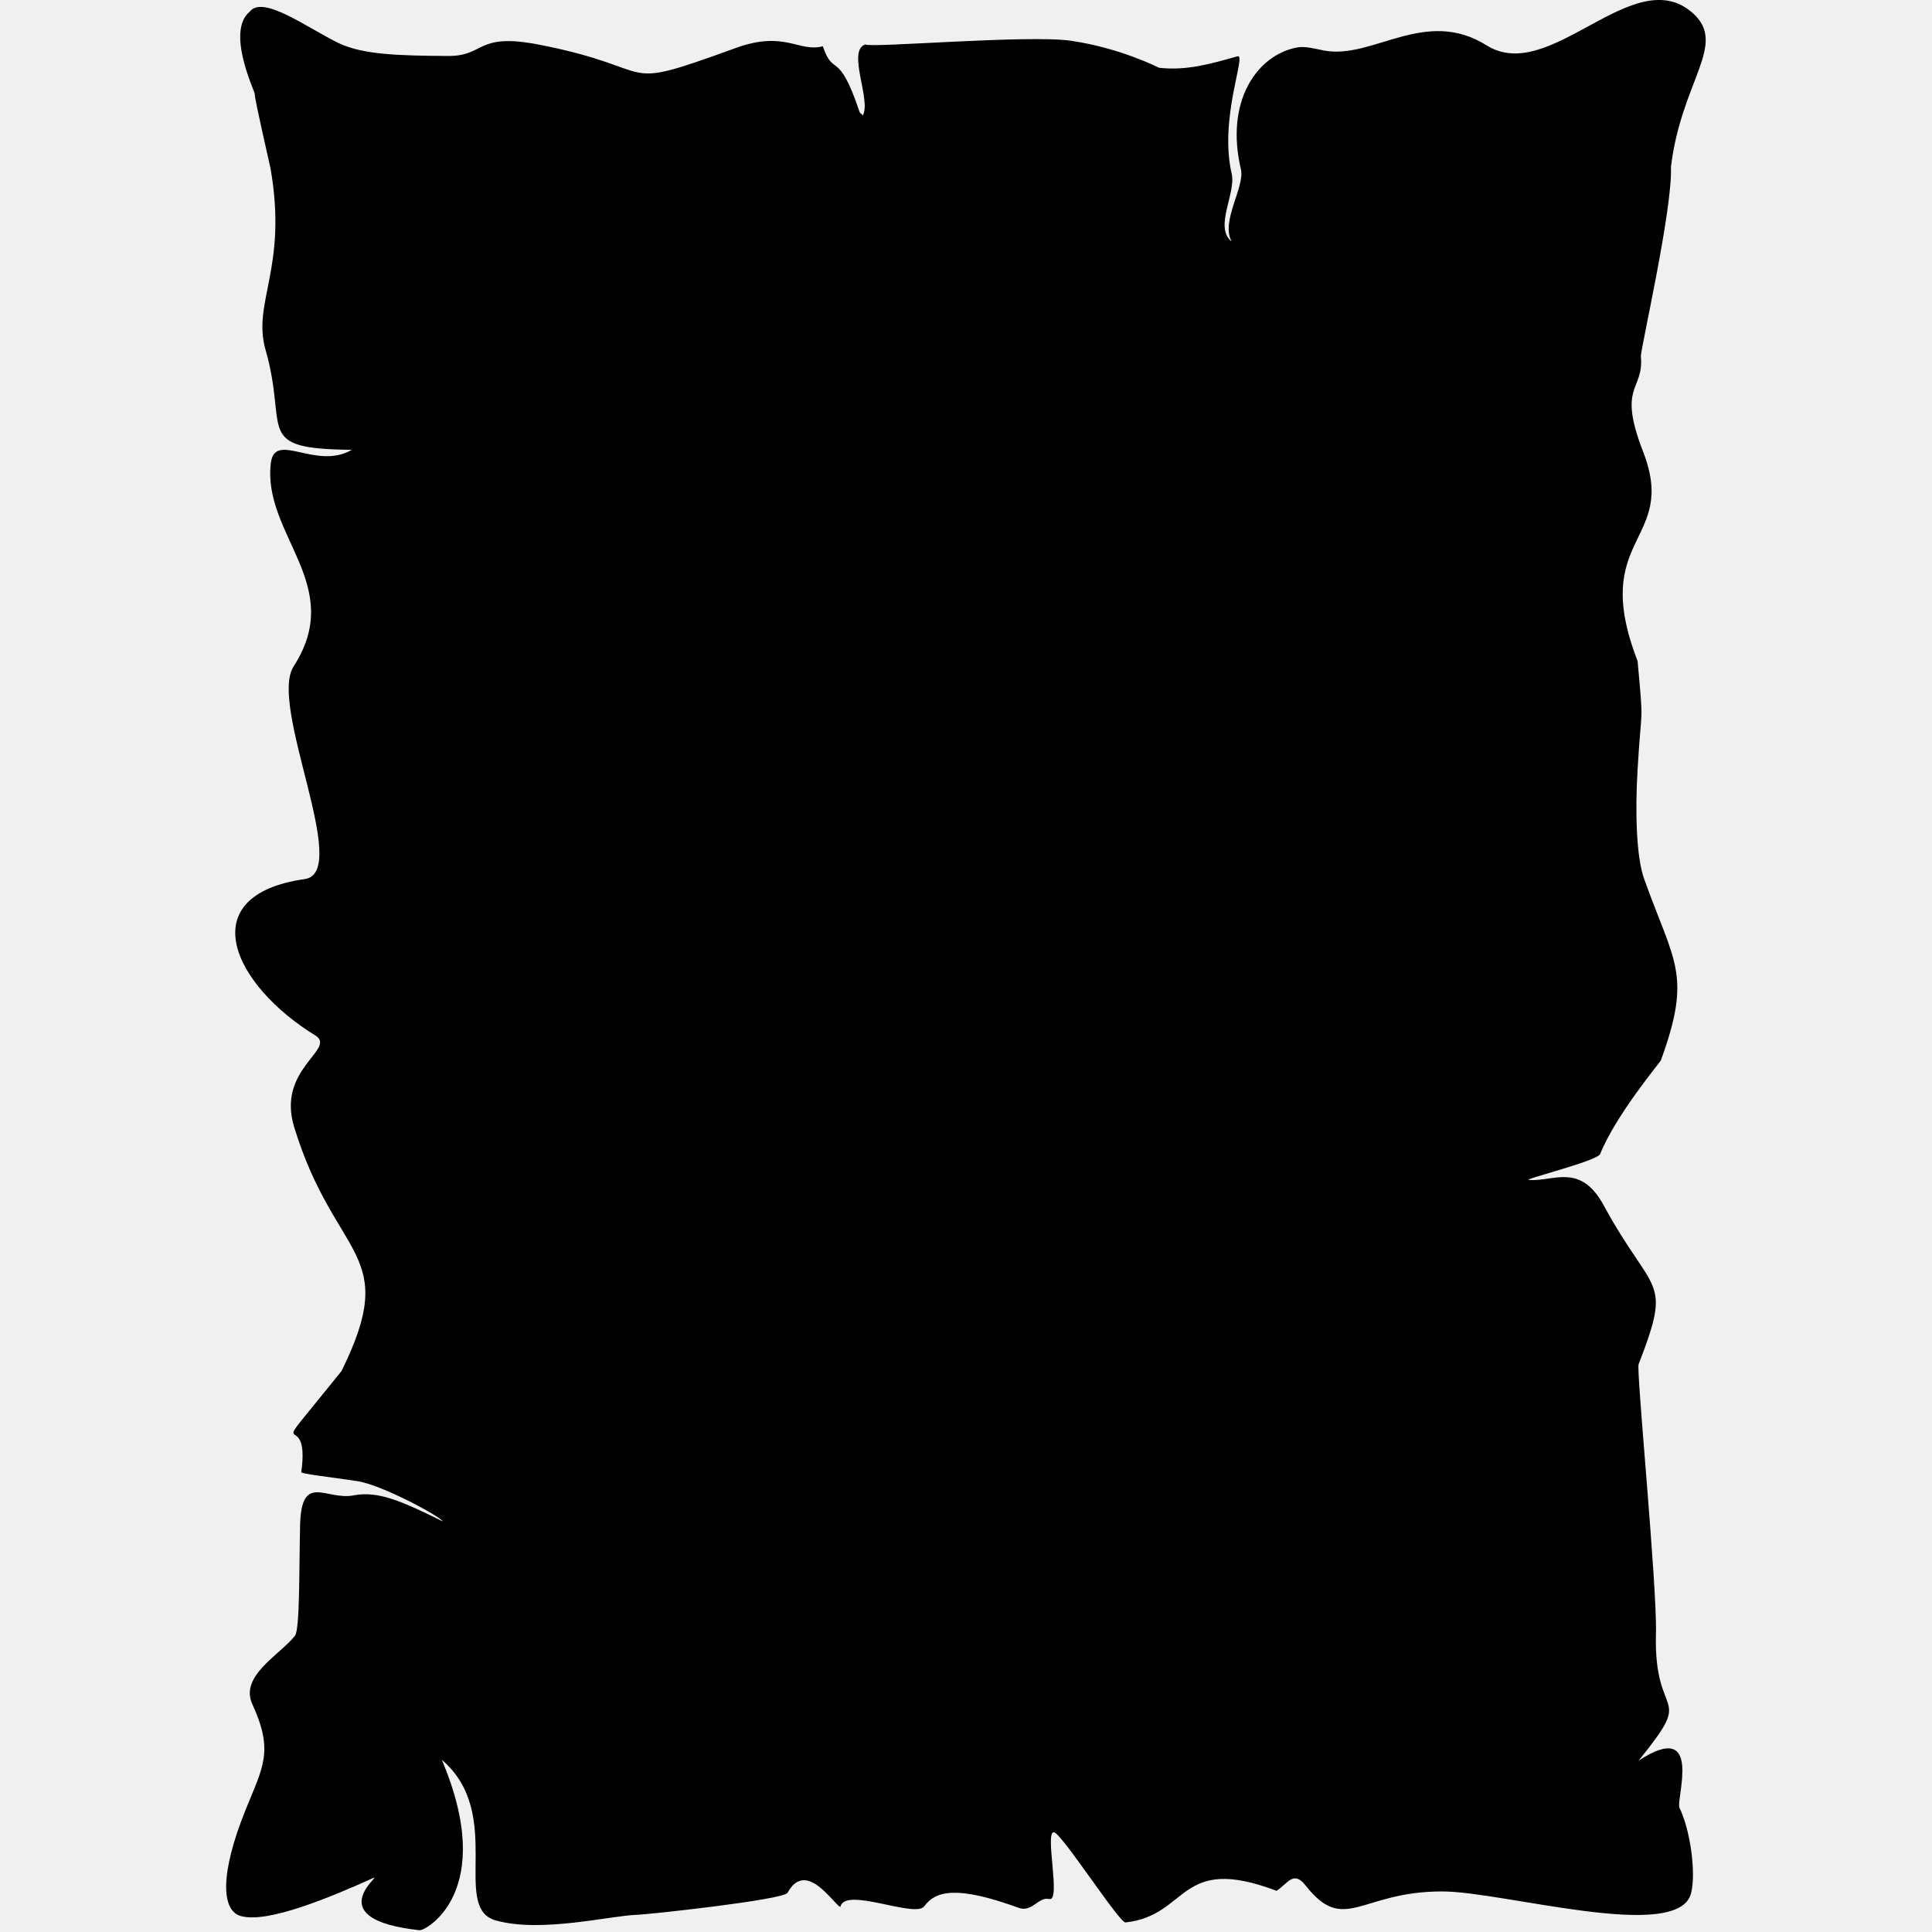
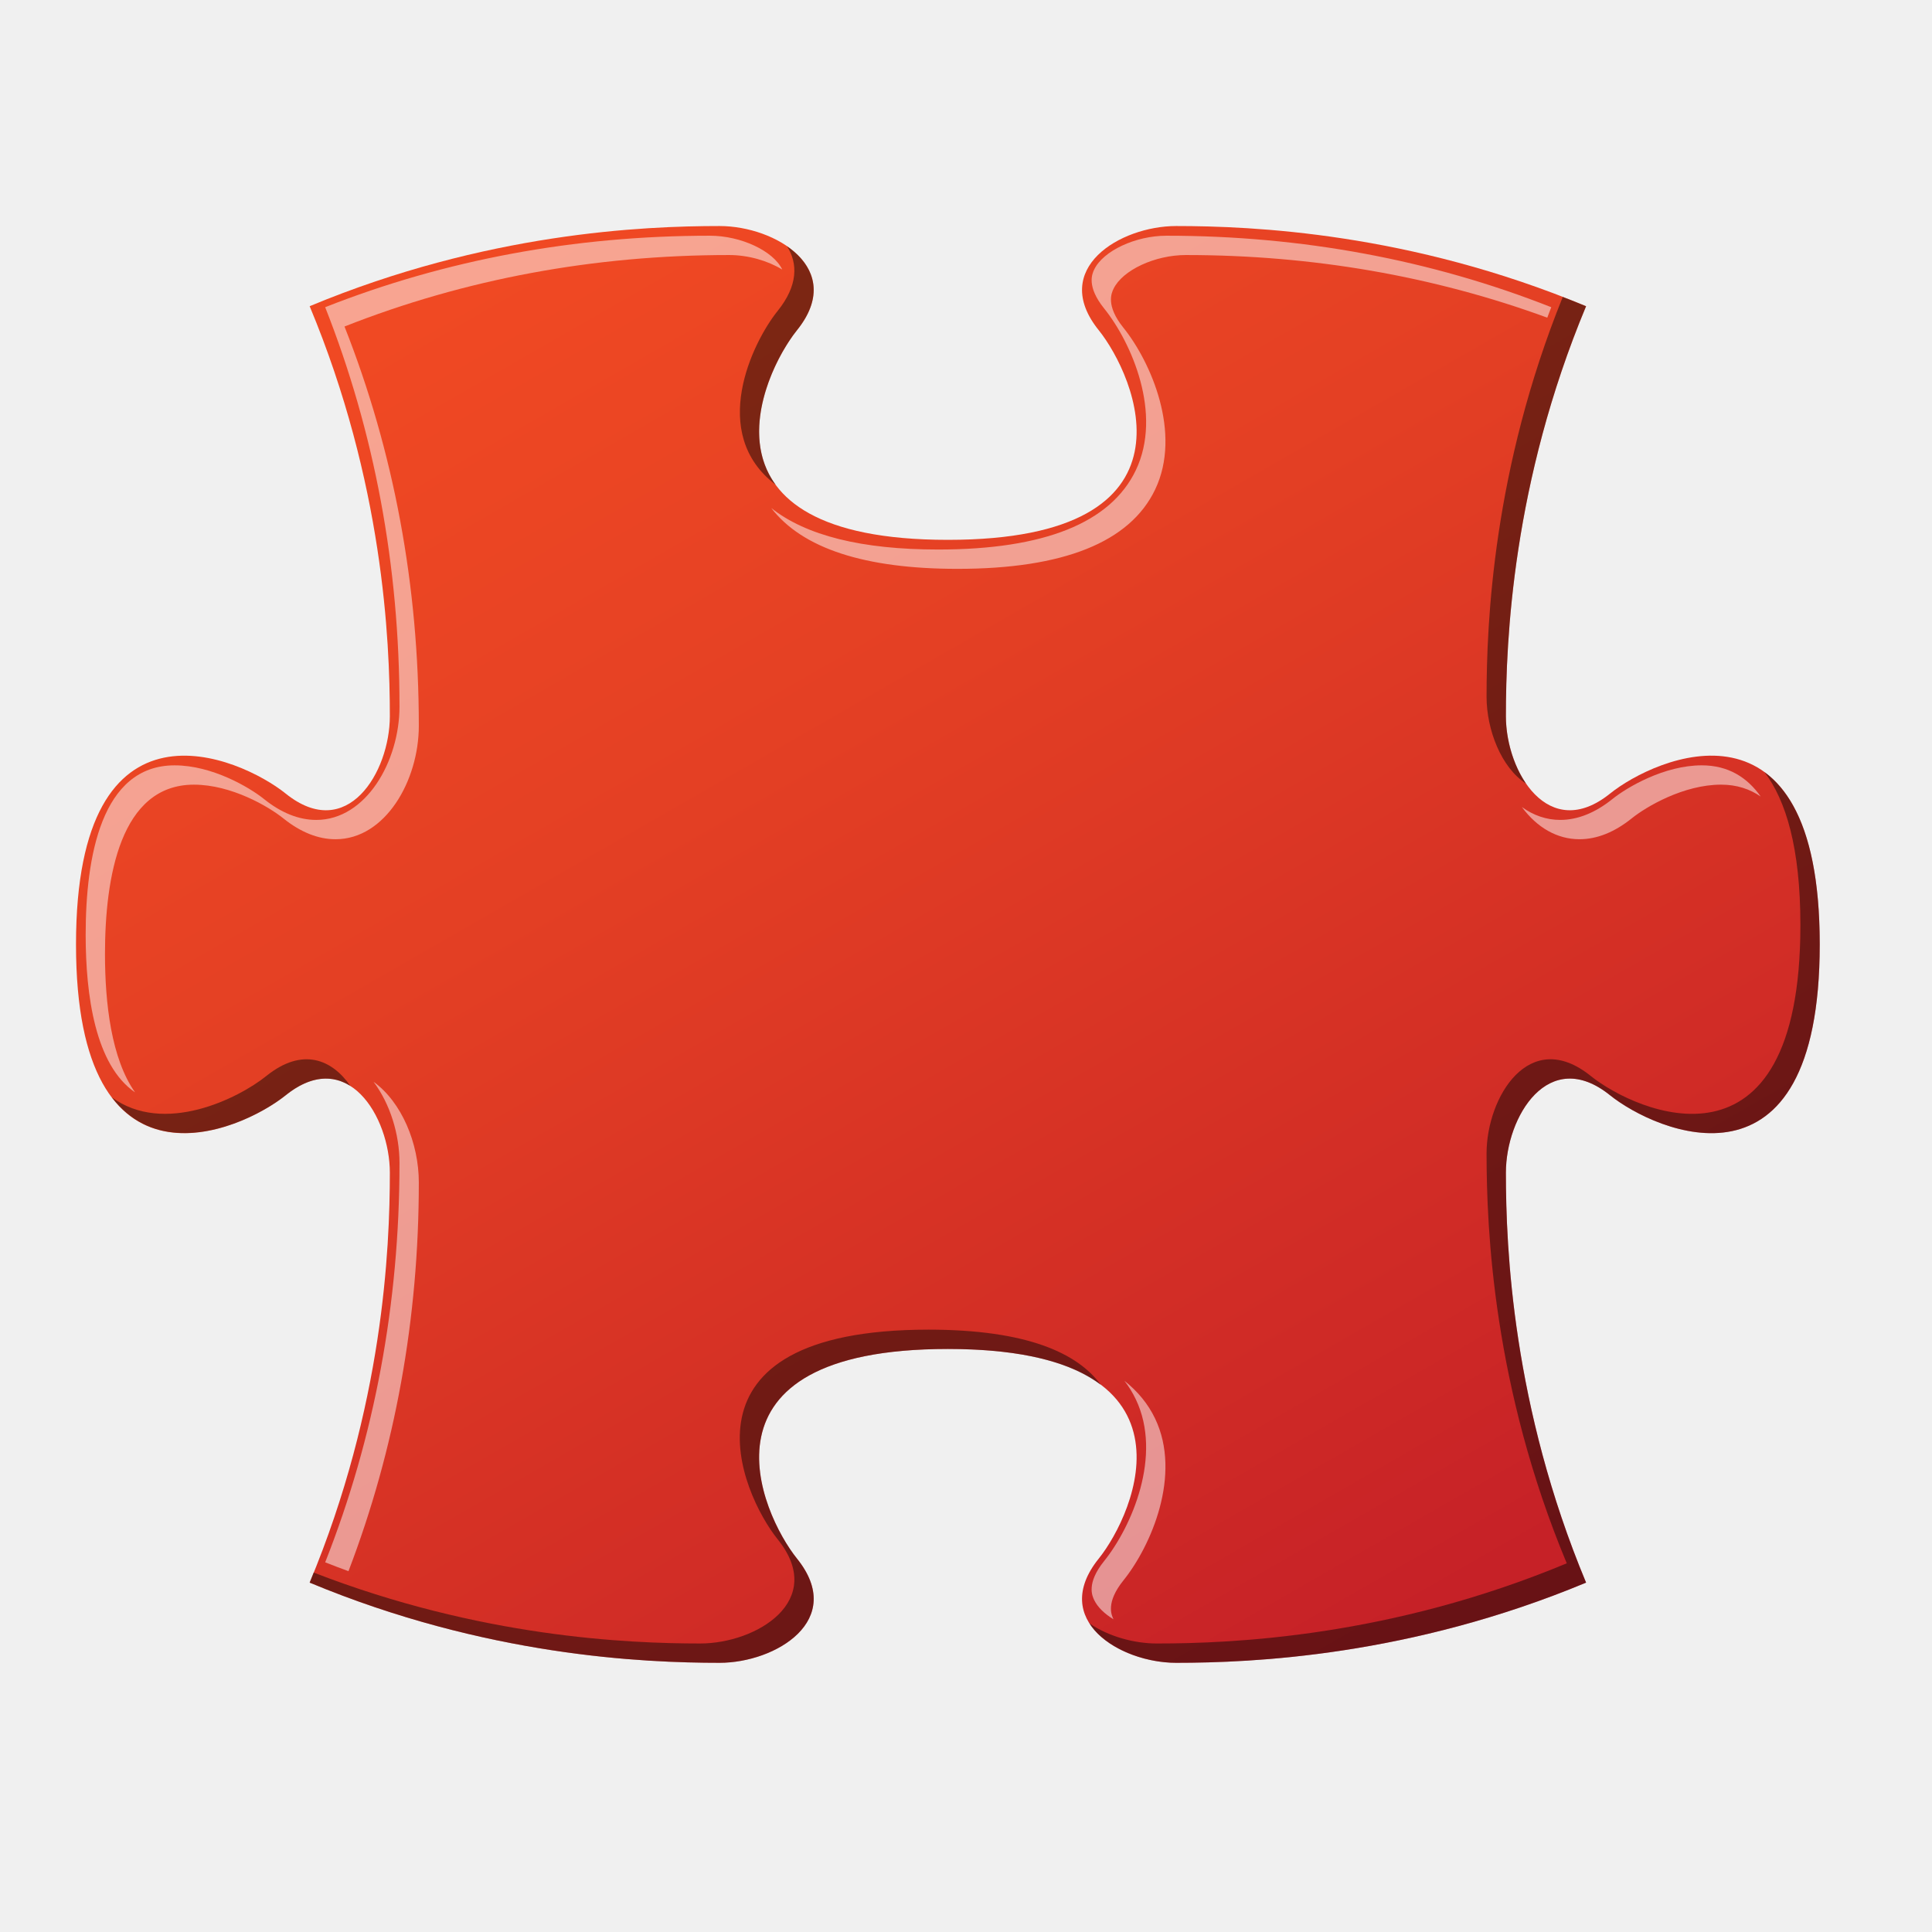
- <svg xmlns="http://www.w3.org/2000/svg" version="1.1" id="Layer_1" x="0px" y="0px" width="95px" height="95px" viewBox="0 0 95 95" enable-background="new 0 0 95 95" xml:space="preserve">
-   <path d="M82.585,88.9c0.508,1.023,0.826,3.128,0.571,4.183c-0.6,2.474-9.209-0.078-12.25-0.078c-4.034,0-4.794,2.146-6.716-0.302  c-0.595-0.757-0.881-0.065-1.42,0.271c-4.856-1.834-4.286,1.211-7.427,1.556c-0.302,0.032-3.155-4.413-3.522-4.436  c-0.463-0.027,0.365,3.425-0.224,3.285c-0.534-0.127-0.848,0.672-1.508,0.432c-3.033-1.103-4.079-0.844-4.642-0.076  c-0.444,0.605-3.926-0.994-4.127,0.034c-0.345-0.153-1.688-2.361-2.594-0.698c-0.188,0.346-6.856,1.069-7.395,1.083  c-1.287,0.032-4.734,0.91-6.962,0.274c-2.208-0.63,0.475-5.237-2.645-7.895c2.743,6.466-0.786,8.413-1.092,8.38  c-4.989-0.543-1.818-2.773-2.268-2.572c-2.054,0.924-5.227,2.267-6.54,1.869c-0.932-0.281-1.025-2.05,0.254-5.223  c0.845-2.097,1.399-2.864,0.33-5.188c-0.642-1.396,1.368-2.43,2.097-3.369c0.239-0.309,0.201-3.134,0.25-5.403  c0.057-2.665,1.276-1.23,2.637-1.497c1.214-0.238,2.418,0.313,4.383,1.281c-0.119-0.242-2.995-1.799-4.204-1.981  c-1.348-0.205-2.77-0.355-2.757-0.444c0.497-3.57-2.159,0.179,1.978-4.967c2.928-5.925-0.305-5.417-2.326-11.993  c-0.869-2.831,2.005-3.798,1.091-4.479c-4.127-2.51-6.154-6.927-0.569-7.722c2.306-0.327-1.798-8.527-0.551-10.456  c2.588-3.999-1.539-6.473-1.12-9.993c0.191-1.606,2.219,0.372,3.981-0.657c-4.884-0.053-3.1-0.935-4.24-4.917  c-0.671-2.343,1.1-4.007,0.246-8.91c-0.035-0.2-0.782-3.392-0.781-3.687c0.001-0.127-1.426-3.061-0.24-4.036  c0.656-0.835,2.862,0.827,4.374,1.552c1.199,0.575,3.02,0.617,5.377,0.631c1.847,0.011,1.349-1.166,4.477-0.556  c6.211,1.212,3.561,2.384,9.658,0.167c2.433-0.885,3.105,0.228,4.291-0.089c0.527,1.563,0.751,0.1,1.793,3.189  c0.063,0.187,0.069,0.052,0.168,0.219c0.444-0.725-0.796-3.191,0.128-3.497c0.235,0.186,8.043-0.49,10.129-0.179  c2.472,0.369,4.297,1.325,4.316,1.327c1.397,0.155,2.595-0.214,3.858-0.565c0.46-0.128-0.922,3.033-0.287,5.78  c0.221,0.959-0.882,2.628-0.003,3.328c-0.55-0.993,0.659-2.686,0.456-3.547c-0.791-3.353,0.787-5.606,2.736-5.991  c0.413-0.081,0.865,0.051,1.337,0.143c2.407,0.469,4.971-2.154,8.013-0.248c3.131,1.965,7.237-4.179,10.139-1.584  c1.72,1.537-0.572,3.332-1.08,7.564c0.089,2.068-1.505,9.003-1.478,9.308c0.155,1.727-1.174,1.378,0.109,4.687  c1.737,4.479-2.667,4.108-0.271,10.295c0.303,3.375,0.198,1.937,0,5.325c-0.126,2.15-0.061,4.324,0.327,5.405  c1.492,4.15,2.352,4.677,0.82,8.905c-0.029,0.081-2.218,2.688-2.986,4.604c-0.142,0.355-3.859,1.253-3.495,1.279  c1.209,0.089,2.516-0.873,3.676,1.262c2.438,4.483,3.39,3.466,1.708,7.8c-0.122,0.313,0.916,10.884,0.853,13.243  c-0.119,4.426,1.999,2.729-0.853,6.248C83.802,84.467,82.384,88.517,82.585,88.9z" />
+ <svg xmlns="http://www.w3.org/2000/svg" version="1.1" id="Layer_1" x="0px" y="0px" width="200px" height="200px" viewBox="0 0 200 200" enable-background="new 0 0 200 200" xml:space="preserve">
+   <g>
+     <linearGradient id="SVGID_1_" gradientUnits="userSpaceOnUse" x1="56.376" y1="25.061" x2="140" y2="170.697">
+       <stop offset="0" style="stop-color:#F04923" />
+       <stop offset="0.331" style="stop-color:#E44024" />
+       <stop offset="0.843" style="stop-color:#CE2926" />
+       <stop offset="1" style="stop-color:#C62127" />
+     </linearGradient>
+     <path fill="url(#SVGID_1_)" d="M32.056,163.832c18.244,7.609,34.558,8.301,42.436,8.301c5.805,0,13.129-4.422,8.016-10.781   c-3.773-4.691-11.338-21.707,15.615-21.707c26.952,0,19.387,17.016,15.614,21.707c-5.113,6.359,2.211,10.781,8.018,10.781   c7.877,0,24.189-0.691,42.436-8.301c-7.609-18.244-8.301-34.557-8.301-42.436c0-5.805,4.424-13.129,10.781-8.016   c4.691,3.773,21.707,11.338,21.707-15.615c0-26.951-17.016-19.389-21.707-15.613c-6.357,5.113-10.781-2.213-10.781-8.018   c0-7.877,0.691-24.19,8.301-42.435c-18.244-7.608-34.559-8.3-42.436-8.3c-5.805,0-13.131,4.422-8.018,10.779   c3.775,4.693,11.338,21.708-15.614,21.707c-26.953,0-19.389-17.014-15.615-21.707c5.113-6.357-2.211-10.779-8.016-10.779   c-7.878,0-24.191,0.691-42.436,8.299c7.608,18.244,8.3,34.559,8.3,42.438c0,5.805-4.423,13.129-10.78,8.016   C24.883,78.379,7.868,70.814,7.868,97.768c0,26.951,17.015,19.389,21.708,15.613c6.357-5.113,10.78,2.213,10.78,8.018   C40.356,129.275,39.665,145.588,32.056,163.832z" />
+     <g opacity="0.5">
+       <path opacity="0.95" fill="#010101" d="M80.507,32.18c-2.655,3.304-7.176,12.709-0.222,17.99    c-3.93-5.393-0.124-13.072,2.222-15.99c3.006-3.735,1.713-6.801-1.038-8.696C82.607,27.272,82.615,29.561,80.507,32.18z" />
+       <path opacity="0.95" fill="#010101" d="M182.66,79.93c2.221,2.923,3.717,7.859,3.717,15.836c0,26.953-17.016,19.389-21.707,15.615    c-6.357-5.113-10.781,2.211-10.781,8.016c0,7.879,0.691,24.191,8.301,42.436c-18.246,7.609-34.559,8.301-42.436,8.301    c-2.395,0-5.045-0.753-6.977-2.083c1.625,2.554,5.563,4.083,8.977,4.083c7.877,0,24.189-0.691,42.436-8.301    c-7.609-18.244-8.301-34.557-8.301-42.436c0-5.805,4.424-13.129,10.781-8.016c4.691,3.773,21.707,11.338,21.707-15.615    C188.377,87.572,185.941,82.32,182.66,79.93z" />
+       <path opacity="0.95" fill="#010101" d="M153.889,72.135c0,3.413,1.531,7.351,4.084,8.977c-1.33-1.932-2.084-4.583-2.084-6.977    c0-7.877,0.691-24.19,8.301-42.435c-0.811-0.338-1.611-0.646-2.414-0.957C154.57,48.562,153.889,64.409,153.889,72.135z" />
+       <path opacity="0.95" fill="#010101" d="M36.272,112.422c-1.895-2.753-4.961-4.045-8.696-1.041    c-2.917,2.348-10.597,6.154-15.991,2.223c5.281,6.954,14.687,2.436,17.991-0.223C32.194,111.275,34.484,111.282,36.272,112.422z" />
+       <path opacity="0.95" fill="#010101" d="M98.123,139.645c7.977,0,12.913,1.497,15.836,3.717c-2.391-3.281-7.643-5.717-17.836-5.717    c-26.953,0-19.389,17.016-15.615,21.707c5.113,6.359-2.211,10.781-8.016,10.781c-7.527,0-22.765-0.646-40.022-7.343    c-0.141,0.349-0.267,0.692-0.413,1.042c18.244,7.609,34.558,8.301,42.436,8.301c5.805,0,13.129-4.422,8.016-10.781    C78.734,156.66,71.169,139.645,98.123,139.645z" />
+     </g>
+     <g opacity="0.5">
+       <path fill="#FFFFFF" d="M97.123,56.887c-7.918,0-13.695-1.447-17.282-4.296c3.212,4.181,9.681,6.296,19.282,6.296    c10.965,0,17.844-2.76,20.452-8.201c2.793-5.833-0.43-13.218-3.279-16.759c-1.852-2.302-1.229-3.603-1.023-4.031    c0.924-1.927,4.279-3.495,7.482-3.495c13.096,0,25.66,2.18,37.418,6.484c0.137-0.361,0.27-0.724,0.412-1.083    c-12.445-4.912-25.834-7.401-39.83-7.401c-3.203,0-6.559,1.568-7.482,3.495c-0.205,0.428-0.828,1.729,1.023,4.031    c2.85,3.541,6.072,10.926,3.279,16.759C114.967,54.127,108.088,56.887,97.123,56.887z" />
+       <path fill="#FFFFFF" d="M157.543,83.545c1.59,2.154,3.676,3.332,5.965,3.332c1.807,0,3.627-0.729,5.416-2.166    c1.498-1.205,5.357-3.484,9.244-3.484c1.633,0,2.975,0.459,4.098,1.229c-1.389-1.971-3.346-3.229-6.098-3.229    c-3.887,0-7.746,2.279-9.244,3.484c-1.789,1.438-3.609,2.166-5.416,2.166C160.084,84.877,158.74,84.408,157.543,83.545z" />
+       <path fill="#FFFFFF" d="M116.295,163.605c2.85-3.541,6.072-10.928,3.279-16.76c-0.725-1.512-1.791-2.809-3.172-3.904    c0.457,0.593,0.848,1.228,1.172,1.904c2.793,5.832-0.43,13.219-3.279,16.76c-1.852,2.303-1.229,3.605-1.023,4.033    c0.355,0.74,1.07,1.426,1.996,1.991C115.059,167.195,114.453,165.895,116.295,163.605z" />
+       <path fill="#FFFFFF" d="M10.868,98.768c0-8.002,1.598-17.54,9.209-17.54c3.886,0,7.747,2.278,9.245,3.483    c1.788,1.438,3.61,2.167,5.416,2.167c5.155-0.001,8.618-6.071,8.618-11.741c0-14.517-2.588-28.411-7.694-41.336    c12.445-4.911,25.835-7.4,39.83-7.4c1.973,0,4,0.596,5.485,1.503c-0.001-0.002-0.004-0.006-0.004-0.008    c-0.923-1.927-4.279-3.495-7.481-3.495c-13.995,0-27.385,2.489-39.83,7.4c5.106,12.925,7.694,26.82,7.694,41.336    c0,5.67-3.463,11.74-8.618,11.741c-1.805,0-3.627-0.729-5.416-2.167c-1.498-1.205-5.358-3.483-9.245-3.483    c-7.612,0-9.209,9.538-9.209,17.54c0,6.285,1,13.498,5.112,16.312C11.528,109.6,10.868,103.877,10.868,98.768z" />
+       <path fill="#FFFFFF" d="M43.356,122.398c0-4.061-1.782-8.313-4.683-10.409c1.695,2.27,2.683,5.392,2.683,8.409    c0,14.514-2.588,28.408-7.694,41.333c0.8,0.315,1.605,0.621,2.412,0.917C40.903,150.031,43.356,136.509,43.356,122.398z" />
+     </g>
+   </g>
</svg>
